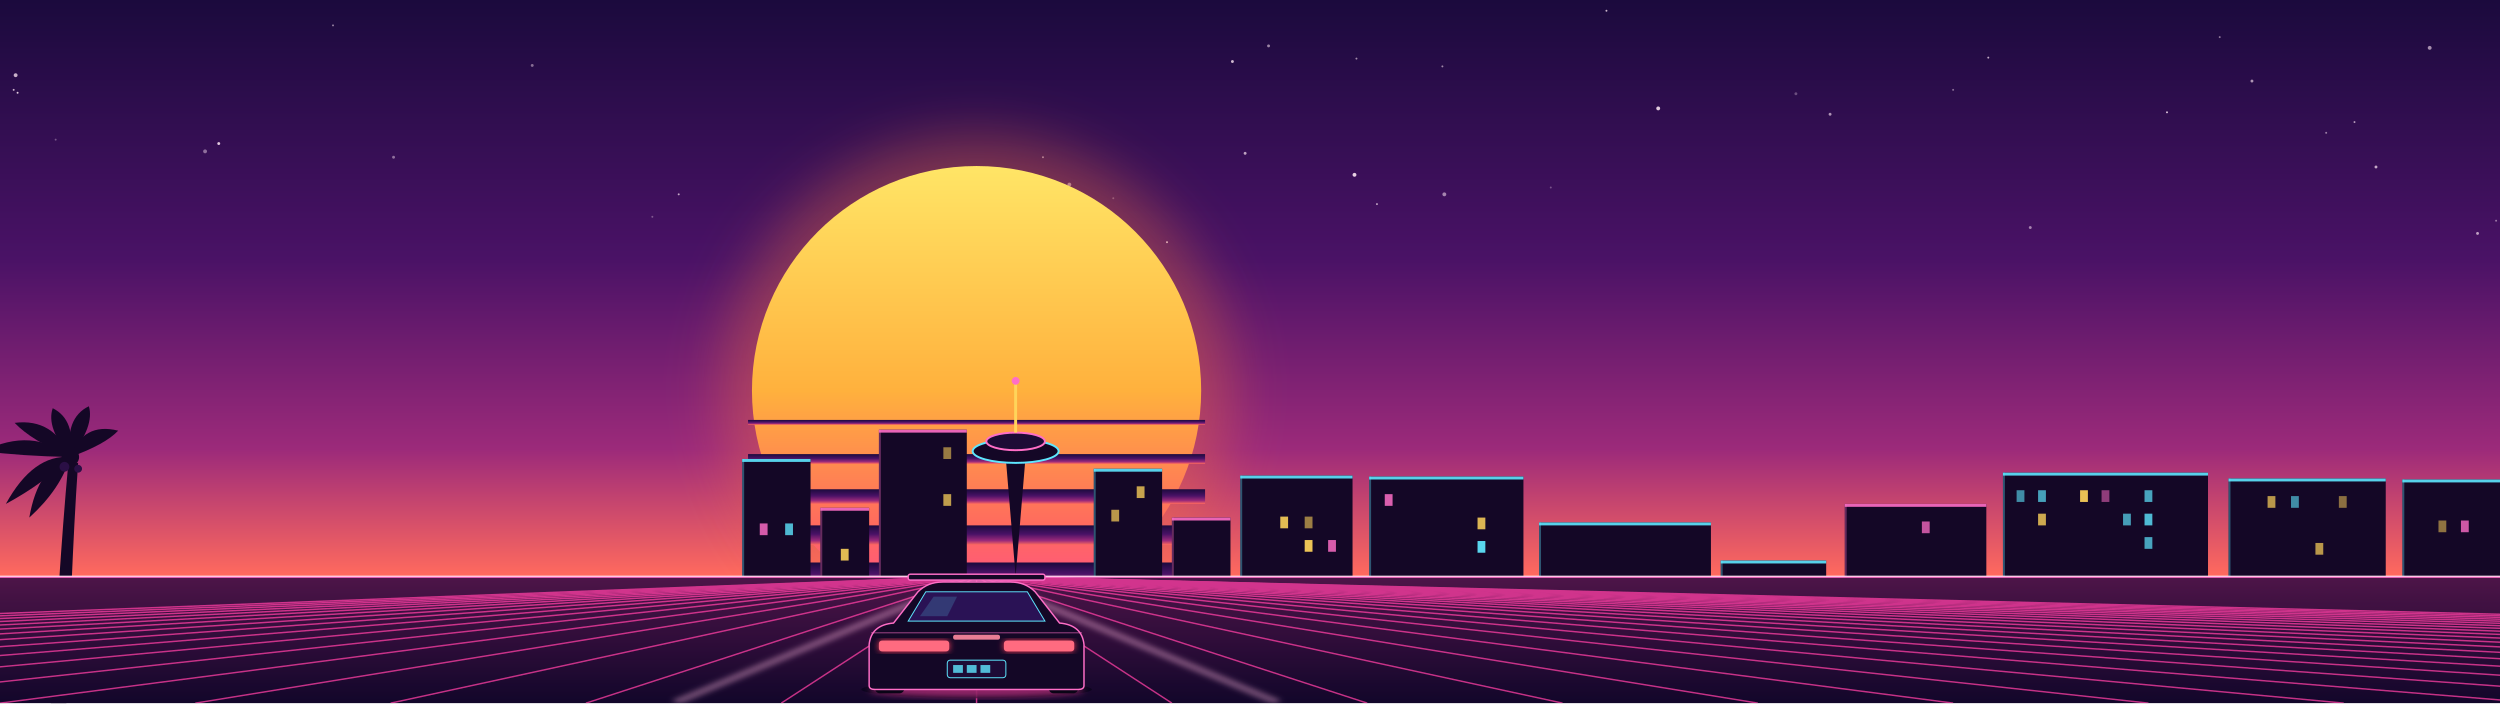
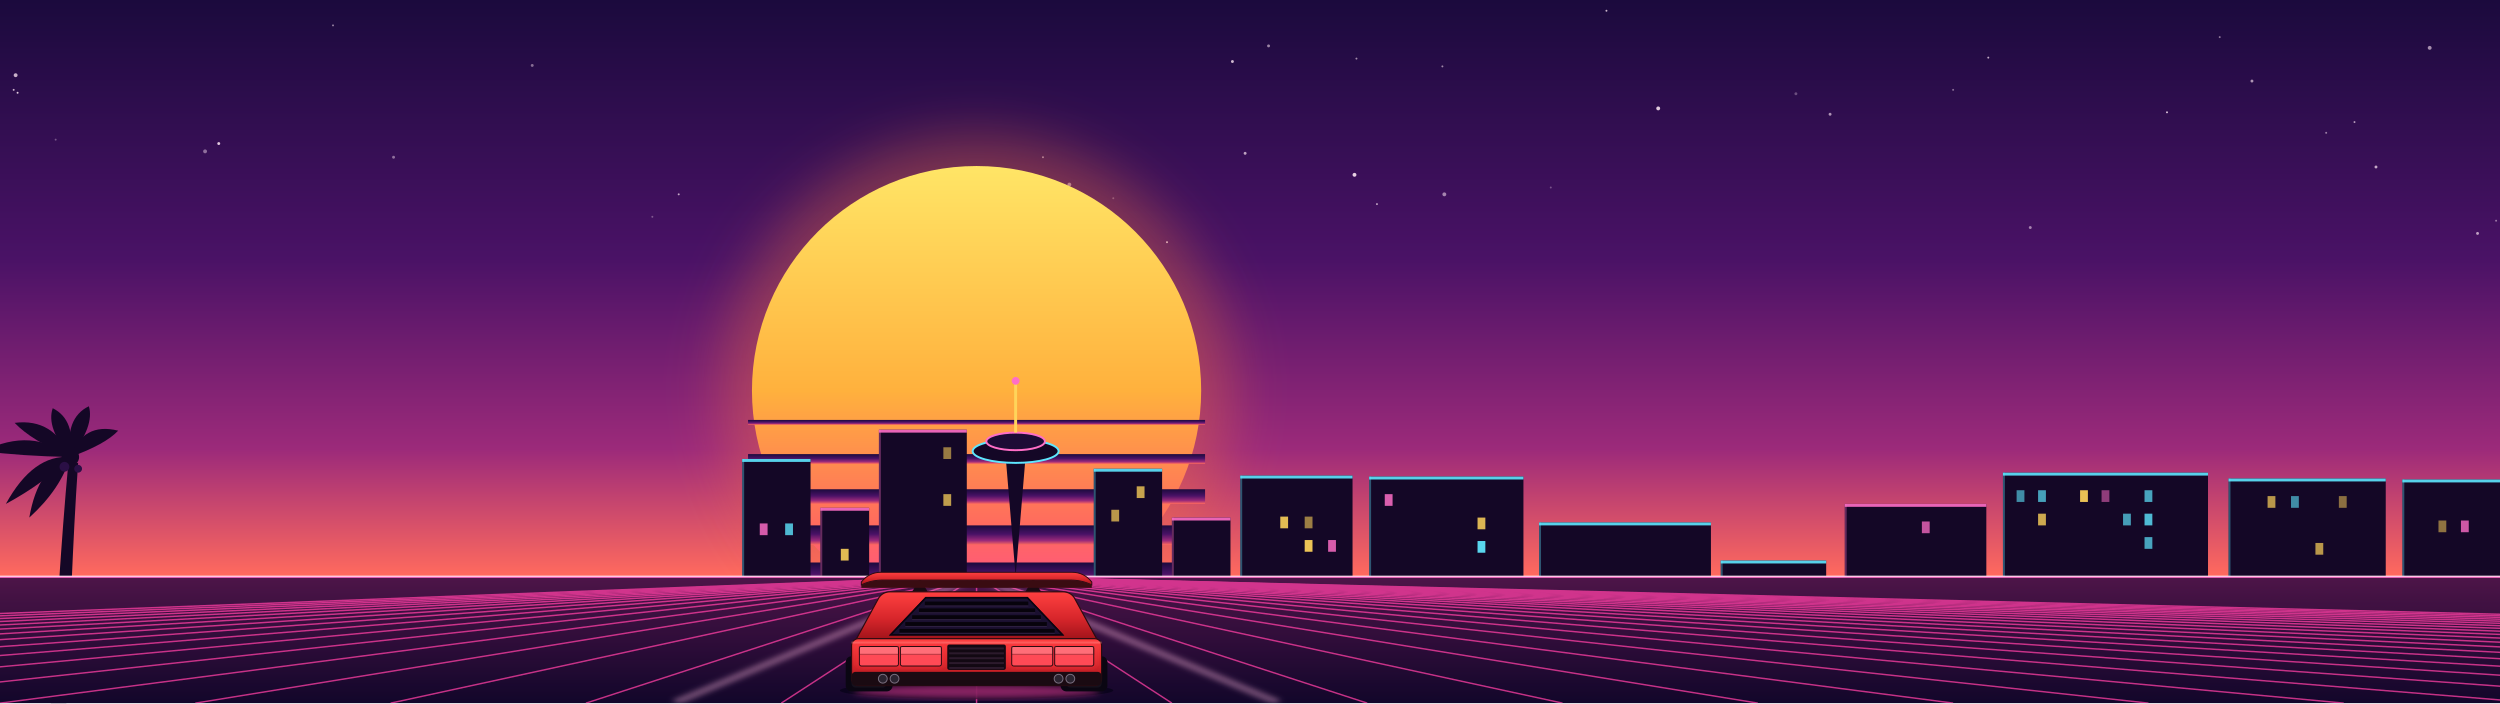
<svg xmlns="http://www.w3.org/2000/svg" viewBox="0 0 2560 720" width="2560" height="720">
  <defs>
    <linearGradient id="sky" x1="0" y1="0" x2="0" y2="1">
      <stop offset="0" stop-color="#1b0a3d" />
      <stop offset=".45" stop-color="#4a1266" />
      <stop offset=".78" stop-color="#9c2a7a" />
      <stop offset="1" stop-color="#ff6a5e" />
    </linearGradient>
    <linearGradient id="sunfill" x1="0" y1="0" x2="0" y2="1">
      <stop offset="0" stop-color="#ffe566" />
      <stop offset=".5" stop-color="#ffb13d" />
      <stop offset=".8" stop-color="#ff6a5e" />
      <stop offset="1" stop-color="#ff4d8d" />
    </linearGradient>
    <linearGradient id="floorfade" x1="0" y1="0" x2="0" y2="1">
      <stop offset="0" stop-color="#ff3fa4" stop-opacity=".25" />
      <stop offset="1" stop-color="#ff3fa4" stop-opacity="0" />
    </linearGradient>
    <filter id="glow" x="-20%" y="-20%" width="140%" height="140%">
      <feGaussianBlur stdDeviation="3" />
    </filter>
    <filter id="sunglow" x="-50%" y="-50%" width="200%" height="200%">
      <feGaussianBlur stdDeviation="28" />
    </filter>
+     <linearGradient id="carred" x1="0" y1="0" x2="0" y2="1">
+       <stop offset="0" stop-color="#ff4040" />
+       <stop offset=".55" stop-color="#d7262b" />
+       <stop offset="1" stop-color="#9e1219" />
+     </linearGradient>
    <clipPath id="floor">
      <rect x="0" y="590" width="2560" height="130" />
    </clipPath>
  </defs>
  <rect width="2560" height="590" fill="url(#sky)" />
  <circle cx="1068" cy="161" r="1" fill="#ffe9f5" opacity="0.55">
    <animate attributeName="opacity" values="0.34;0.81;0.45" dur="6.2s" begin="4.1s" repeatCount="indefinite" />
  </circle>
  <circle cx="341" cy="26" r="1" fill="#ffe9f5" opacity="0.52">
    <animate attributeName="opacity" values="0.20;0.94;0.36" dur="6.9s" begin="5.3s" repeatCount="indefinite" />
  </circle>
  <circle cx="1477" cy="68" r="1" fill="#ffe9f5" opacity="0.56">
    <animate attributeName="opacity" values="0.27;0.88;0.46" dur="4.6s" begin="3.8s" repeatCount="indefinite" />
  </circle>
  <circle cx="2488" cy="49" r="2" fill="#ffe9f5" opacity="0.59">
    <animate attributeName="opacity" values="0.22;0.94;0.32" dur="3.1s" begin="5.9s" repeatCount="indefinite" />
  </circle>
  <circle cx="1140" cy="203" r="1" fill="#ffe9f5" opacity="0.32">
    <animate attributeName="opacity" values="0.42;0.74;0.39" dur="5.9s" begin="3.7s" repeatCount="indefinite" />
  </circle>
  <circle cx="545" cy="67" r="1.5" fill="#ffe9f5" opacity="0.44">
    <animate attributeName="opacity" values="0.31;0.75;0.25" dur="5.8s" begin="1.0s" repeatCount="indefinite" />
  </circle>
  <circle cx="2219" cy="115" r="1" fill="#ffe9f5" opacity="0.83">
    <animate attributeName="opacity" values="0.31;0.79;0.41" dur="5.0s" begin="3.4s" repeatCount="indefinite" />
  </circle>
  <circle cx="403" cy="161" r="1.5" fill="#ffe9f5" opacity="0.45">
    <animate attributeName="opacity" values="0.43;0.87;0.35" dur="5.9s" begin="3.6s" repeatCount="indefinite" />
  </circle>
  <circle cx="1262" cy="63" r="1.5" fill="#ffe9f5" opacity="0.78">
    <animate attributeName="opacity" values="0.50;0.75;0.39" dur="7.0s" begin="5.8s" repeatCount="indefinite" />
  </circle>
  <circle cx="1095" cy="189" r="2" fill="#ffe9f5" opacity="0.52">
    <animate attributeName="opacity" values="0.38;0.97;0.37" dur="6.7s" begin="1.8s" repeatCount="indefinite" />
  </circle>
  <circle cx="16" cy="77" r="2" fill="#ffe9f5" opacity="0.74">
    <animate attributeName="opacity" values="0.38;0.93;0.28" dur="6.9s" begin="3.3s" repeatCount="indefinite" />
  </circle>
  <circle cx="1839" cy="96" r="1.5" fill="#ffe9f5" opacity="0.30">
    <animate attributeName="opacity" values="0.38;0.75;0.41" dur="7.4s" begin="6.0s" repeatCount="indefinite" />
  </circle>
  <circle cx="1410" cy="209" r="1" fill="#ffe9f5" opacity="0.67">
    <animate attributeName="opacity" values="0.32;0.92;0.46" dur="5.2s" begin="2.7s" repeatCount="indefinite" />
  </circle>
  <circle cx="2382" cy="136" r="1" fill="#ffe9f5" opacity="0.52">
    <animate attributeName="opacity" values="0.24;0.72;0.45" dur="5.6s" begin="2.5s" repeatCount="indefinite" />
  </circle>
  <circle cx="14" cy="92" r="1" fill="#ffe9f5" opacity="0.74">
    <animate attributeName="opacity" values="0.45;0.94;0.25" dur="4.1s" begin="1.0s" repeatCount="indefinite" />
  </circle>
  <circle cx="2000" cy="92" r="1" fill="#ffe9f5" opacity="0.45">
    <animate attributeName="opacity" values="0.49;0.94;0.43" dur="5.2s" begin="5.3s" repeatCount="indefinite" />
  </circle>
  <circle cx="2273" cy="38" r="1" fill="#ffe9f5" opacity="0.49">
    <animate attributeName="opacity" values="0.48;0.80;0.49" dur="3.9s" begin="5.1s" repeatCount="indefinite" />
  </circle>
  <circle cx="1389" cy="60" r="1" fill="#ffe9f5" opacity="0.57">
    <animate attributeName="opacity" values="0.29;0.76;0.36" dur="6.5s" begin="4.9s" repeatCount="indefinite" />
  </circle>
  <circle cx="18" cy="95" r="1" fill="#ffe9f5" opacity="0.85">
    <animate attributeName="opacity" values="0.43;0.71;0.39" dur="5.4s" begin="6.0s" repeatCount="indefinite" />
  </circle>
  <circle cx="2433" cy="171" r="1.5" fill="#ffe9f5" opacity="0.71">
    <animate attributeName="opacity" values="0.45;0.95;0.34" dur="5.5s" begin="1.1s" repeatCount="indefinite" />
  </circle>
  <circle cx="1698" cy="111" r="2" fill="#ffe9f5" opacity="0.86">
    <animate attributeName="opacity" values="0.46;0.96;0.24" dur="3.1s" begin="4.6s" repeatCount="indefinite" />
  </circle>
  <circle cx="210" cy="155" r="2" fill="#ffe9f5" opacity="0.44">
    <animate attributeName="opacity" values="0.35;0.76;0.31" dur="7.9s" begin="2.7s" repeatCount="indefinite" />
  </circle>
  <circle cx="1479" cy="199" r="2" fill="#ffe9f5" opacity="0.54">
    <animate attributeName="opacity" values="0.34;0.93;0.41" dur="7.9s" begin="4.5s" repeatCount="indefinite" />
  </circle>
  <circle cx="1275" cy="157" r="1.5" fill="#ffe9f5" opacity="0.68">
    <animate attributeName="opacity" values="0.38;0.91;0.49" dur="5.3s" begin="5.9s" repeatCount="indefinite" />
  </circle>
  <circle cx="57" cy="143" r="1" fill="#ffe9f5" opacity="0.33">
    <animate attributeName="opacity" values="0.48;0.71;0.42" dur="3.9s" begin="1.6s" repeatCount="indefinite" />
  </circle>
  <circle cx="2036" cy="59" r="1" fill="#ffe9f5" opacity="0.72">
    <animate attributeName="opacity" values="0.26;0.83;0.29" dur="5.0s" begin="3.1s" repeatCount="indefinite" />
  </circle>
  <circle cx="2537" cy="239" r="1.5" fill="#ffe9f5" opacity="0.65">
    <animate attributeName="opacity" values="0.27;0.97;0.28" dur="5.3s" begin="0.4s" repeatCount="indefinite" />
  </circle>
  <circle cx="224" cy="147" r="1.5" fill="#ffe9f5" opacity="0.85">
    <animate attributeName="opacity" values="0.34;0.73;0.24" dur="4.0s" begin="4.6s" repeatCount="indefinite" />
  </circle>
  <circle cx="2411" cy="125" r="1" fill="#ffe9f5" opacity="0.64">
    <animate attributeName="opacity" values="0.41;0.77;0.46" dur="7.3s" begin="1.9s" repeatCount="indefinite" />
  </circle>
  <circle cx="695" cy="199" r="1" fill="#ffe9f5" opacity="0.70">
    <animate attributeName="opacity" values="0.38;0.76;0.25" dur="7.3s" begin="2.3s" repeatCount="indefinite" />
  </circle>
  <circle cx="2306" cy="83" r="1.5" fill="#ffe9f5" opacity="0.62">
    <animate attributeName="opacity" values="0.43;0.79;0.31" dur="5.4s" begin="2.7s" repeatCount="indefinite" />
  </circle>
  <circle cx="2079" cy="233" r="1.5" fill="#ffe9f5" opacity="0.53">
    <animate attributeName="opacity" values="0.24;0.70;0.36" dur="3.2s" begin="2.9s" repeatCount="indefinite" />
  </circle>
  <circle cx="1588" cy="192" r="1" fill="#ffe9f5" opacity="0.31">
    <animate attributeName="opacity" values="0.24;0.94;0.44" dur="5.8s" begin="1.1s" repeatCount="indefinite" />
  </circle>
  <circle cx="1387" cy="179" r="2" fill="#ffe9f5" opacity="0.88">
    <animate attributeName="opacity" values="0.40;0.91;0.41" dur="4.1s" begin="5.5s" repeatCount="indefinite" />
  </circle>
  <circle cx="1195" cy="248" r="1" fill="#ffe9f5" opacity="0.81">
    <animate attributeName="opacity" values="0.34;0.91;0.47" dur="4.8s" begin="1.7s" repeatCount="indefinite" />
  </circle>
  <circle cx="668" cy="222" r="1" fill="#ffe9f5" opacity="0.33">
    <animate attributeName="opacity" values="0.30;0.76;0.22" dur="7.0s" begin="0.5s" repeatCount="indefinite" />
  </circle>
  <circle cx="1299" cy="47" r="1.5" fill="#ffe9f5" opacity="0.55">
    <animate attributeName="opacity" values="0.39;0.96;0.47" dur="3.8s" begin="1.2s" repeatCount="indefinite" />
  </circle>
  <circle cx="1645" cy="11" r="1" fill="#ffe9f5" opacity="0.76">
    <animate attributeName="opacity" values="0.35;0.77;0.23" dur="4.7s" begin="0.2s" repeatCount="indefinite" />
  </circle>
  <circle cx="2556" cy="226" r="1" fill="#ffe9f5" opacity="0.48">
    <animate attributeName="opacity" values="0.38;0.83;0.29" dur="7.1s" begin="0.0s" repeatCount="indefinite" />
  </circle>
  <circle cx="1874" cy="117" r="1.5" fill="#ffe9f5" opacity="0.61">
    <animate attributeName="opacity" values="0.33;0.95;0.28" dur="7.1s" begin="4.6s" repeatCount="indefinite" />
  </circle>
  <g>
    <circle cx="1000" cy="400" r="260" fill="#ff7a3d" opacity=".35" filter="url(#sunglow)" />
    <circle cx="1000" cy="400" r="230" fill="url(#sunfill)" />
    <rect x="766" y="430" width="468" height="5" fill="url(#sky)" />
    <rect x="766" y="465" width="468" height="10" fill="url(#sky)" />
    <rect x="766" y="501" width="468" height="15" fill="url(#sky)" />
    <rect x="766" y="538" width="468" height="20" fill="url(#sky)" />
    <rect x="766" y="576" width="468" height="25" fill="url(#sky)" />
    <rect x="766" y="615" width="468" height="30" fill="url(#sky)" />
  </g>
  <rect x="0" y="606" width="144" height="-16" fill="#140726" />
  <rect x="0" y="606" width="144" height="3" fill="#ff6ec7" opacity=".9" />
  <rect x="0" y="606" width="2" height="-16" fill="#ff6ec7" opacity=".35" />
  <rect x="157" y="626" width="165" height="-36" fill="#140726" />
  <rect x="157" y="626" width="165" height="3" fill="#5ee7ff" opacity=".9" />
  <rect x="157" y="626" width="2" height="-36" fill="#5ee7ff" opacity=".35" />
  <rect x="335" y="604" width="178" height="-14" fill="#140726" />
  <rect x="335" y="604" width="178" height="3" fill="#ff6ec7" opacity=".9" />
  <rect x="335" y="604" width="2" height="-14" fill="#ff6ec7" opacity=".35" />
  <rect x="531" y="620" width="162" height="-30" fill="#140726" />
  <rect x="531" y="620" width="162" height="3" fill="#ff6ec7" opacity=".9" />
  <rect x="531" y="620" width="2" height="-30" fill="#ff6ec7" opacity=".35" />
  <rect x="760" y="470" width="70" height="120" fill="#140726" />
  <rect x="760" y="470" width="70" height="3" fill="#5ee7ff" opacity=".9" />
  <rect x="760" y="470" width="2" height="120" fill="#5ee7ff" opacity=".35" />
  <rect x="778" y="536" width="8" height="12" fill="#ff6ec7" opacity="0.82" />
  <rect x="804" y="536" width="8" height="12" fill="#5ee7ff" opacity="0.79" />
  <rect x="840" y="520" width="50" height="70" fill="#140726" />
  <rect x="840" y="520" width="50" height="3" fill="#ff6ec7" opacity=".9" />
  <rect x="840" y="520" width="2" height="70" fill="#ff6ec7" opacity=".35" />
  <rect x="861" y="562" width="8" height="12" fill="#ffd45a" opacity="0.87" />
  <rect x="900" y="440" width="90" height="150" fill="#140726" />
  <rect x="900" y="440" width="90" height="3" fill="#ff6ec7" opacity=".9" />
  <rect x="900" y="440" width="2" height="150" fill="#ff6ec7" opacity=".35" />
  <rect x="966" y="458" width="8" height="12" fill="#ffd45a" opacity="0.56" />
  <rect x="966" y="506" width="8" height="12" fill="#ffd45a" opacity="0.73" />
  <rect x="1120" y="480" width="70" height="110" fill="#140726" />
  <rect x="1120" y="480" width="70" height="3" fill="#5ee7ff" opacity=".9" />
  <rect x="1120" y="480" width="2" height="110" fill="#5ee7ff" opacity=".35" />
  <rect x="1164" y="498" width="8" height="12" fill="#ffd45a" opacity="0.76" />
  <rect x="1138" y="522" width="8" height="12" fill="#ffd45a" opacity="0.70" />
  <rect x="1200" y="530" width="60" height="60" fill="#140726" />
  <rect x="1200" y="530" width="60" height="3" fill="#ff6ec7" opacity=".9" />
  <rect x="1200" y="530" width="2" height="60" fill="#ff6ec7" opacity=".35" />
  <rect x="1270" y="487" width="115" height="103" fill="#140726" />
  <rect x="1270" y="487" width="115" height="3" fill="#5ee7ff" opacity=".9" />
  <rect x="1270" y="487" width="2" height="103" fill="#5ee7ff" opacity=".35" />
  <rect x="1311" y="529" width="8" height="12" fill="#ffd45a" opacity="0.88" />
  <rect x="1336" y="529" width="8" height="12" fill="#ffd45a" opacity="0.58" />
  <rect x="1336" y="553" width="8" height="12" fill="#ffd45a" opacity="0.92" />
  <rect x="1360" y="553" width="8" height="12" fill="#ff6ec7" opacity="0.83" />
  <rect x="1402" y="488" width="158" height="102" fill="#140726" />
  <rect x="1402" y="488" width="158" height="3" fill="#5ee7ff" opacity=".9" />
  <rect x="1402" y="488" width="2" height="102" fill="#5ee7ff" opacity=".35" />
  <rect x="1418" y="506" width="8" height="12" fill="#ff6ec7" opacity="0.84" />
  <rect x="1513" y="530" width="8" height="12" fill="#ffd45a" opacity="0.85" />
  <rect x="1513" y="554" width="8" height="12" fill="#5ee7ff" opacity="0.92" />
  <rect x="1576" y="535" width="176" height="55" fill="#140726" />
  <rect x="1576" y="535" width="176" height="3" fill="#5ee7ff" opacity=".9" />
  <rect x="1576" y="535" width="2" height="55" fill="#5ee7ff" opacity=".35" />
  <rect x="1762" y="574" width="108" height="16" fill="#140726" />
  <rect x="1762" y="574" width="108" height="3" fill="#5ee7ff" opacity=".9" />
  <rect x="1762" y="574" width="2" height="16" fill="#5ee7ff" opacity=".35" />
  <rect x="1889" y="516" width="145" height="74" fill="#140726" />
  <rect x="1889" y="516" width="145" height="3" fill="#ff6ec7" opacity=".9" />
  <rect x="1889" y="516" width="2" height="74" fill="#ff6ec7" opacity=".35" />
  <rect x="1968" y="534" width="8" height="12" fill="#ff6ec7" opacity="0.75" />
  <rect x="2051" y="484" width="210" height="106" fill="#140726" />
  <rect x="2051" y="484" width="210" height="3" fill="#5ee7ff" opacity=".9" />
  <rect x="2051" y="484" width="2" height="106" fill="#5ee7ff" opacity=".35" />
  <rect x="2065" y="502" width="8" height="12" fill="#5ee7ff" opacity="0.59" />
  <rect x="2087" y="502" width="8" height="12" fill="#5ee7ff" opacity="0.68" />
  <rect x="2130" y="502" width="8" height="12" fill="#ffd45a" opacity="0.91" />
  <rect x="2152" y="502" width="8" height="12" fill="#ff6ec7" opacity="0.52" />
  <rect x="2196" y="502" width="8" height="12" fill="#5ee7ff" opacity="0.70" />
  <rect x="2087" y="526" width="8" height="12" fill="#ffd45a" opacity="0.79" />
  <rect x="2174" y="526" width="8" height="12" fill="#5ee7ff" opacity="0.67" />
  <rect x="2196" y="526" width="8" height="12" fill="#5ee7ff" opacity="0.80" />
  <rect x="2196" y="550" width="8" height="12" fill="#5ee7ff" opacity="0.70" />
  <rect x="2282" y="490" width="161" height="100" fill="#140726" />
  <rect x="2282" y="490" width="161" height="3" fill="#5ee7ff" opacity=".9" />
  <rect x="2282" y="490" width="2" height="100" fill="#5ee7ff" opacity=".35" />
  <rect x="2322" y="508" width="8" height="12" fill="#ffd45a" opacity="0.70" />
  <rect x="2346" y="508" width="8" height="12" fill="#5ee7ff" opacity="0.59" />
  <rect x="2395" y="508" width="8" height="12" fill="#ffd45a" opacity="0.51" />
  <rect x="2371" y="556" width="8" height="12" fill="#ffd45a" opacity="0.70" />
  <rect x="2460" y="491" width="105" height="99" fill="#140726" />
  <rect x="2460" y="491" width="105" height="3" fill="#5ee7ff" opacity=".9" />
  <rect x="2460" y="491" width="2" height="99" fill="#5ee7ff" opacity=".35" />
  <rect x="2497" y="533" width="8" height="12" fill="#ffd45a" opacity="0.52" />
  <rect x="2520" y="533" width="8" height="12" fill="#ff6ec7" opacity="0.79" />
  <g>
    <polygon points="1040,590 1030,470 1050,470" fill="#140726" />
    <ellipse cx="1040" cy="462" rx="44" ry="12" fill="#140726" stroke="#5ee7ff" stroke-width="2" />
    <ellipse cx="1040" cy="452" rx="30" ry="9" fill="#1d0b36" stroke="#ff6ec7" stroke-width="2" />
    <line x1="1040" y1="443" x2="1040" y2="392" stroke="#ffd45a" stroke-width="3" />
    <circle cx="1040" cy="390" r="4" fill="#ff6ec7">
      <animate attributeName="opacity" values="1;.2;1" dur="2s" repeatCount="indefinite" />
    </circle>
  </g>
  <g fill="#140726">
    <path d="M52 720 C 58 640, 62 560, 70 474 L 80 474 C 74 560, 72 640, 68 720 Z" />
    <path d="M72 468 Q 33 437 -17 462 Q 22 467 72 468 Z" />
    <path d="M72 468 Q 55 428 15 433 Q 32 451 72 468 Z" />
    <path d="M72 468 Q 78 430 54 418 Q 47 438 72 468 Z" />
    <path d="M72 468 Q 97 436 91 416 Q 66 428 72 468 Z" />
    <path d="M72 468 Q 108 455 121 441 Q 85 432 72 468 Z" />
    <path d="M72 468 Q 34 465 6 516 Q 45 495 72 468 Z" />
    <path d="M72 468 Q 39 478 30 530 Q 62 501 72 468 Z" />
    <circle cx="72" cy="468" r="9" />
    <circle cx="66" cy="478" r="5" fill="#2a0f45" />
    <circle cx="80" cy="480" r="4" fill="#2a0f45" />
  </g>
  <rect x="0" y="590" width="2560" height="130" fill="#12062a" />
  <rect x="0" y="590" width="2560" height="130" fill="url(#floorfade)" />
  <g clip-path="url(#floor)" stroke="#ff3fa4" stroke-width="1.5" fill="none" opacity=".75">
    <line x1="1000" y1="590" x2="-2400" y2="720" />
    <line x1="1000" y1="590" x2="-2200" y2="720" />
    <line x1="1000" y1="590" x2="-2000" y2="720" />
    <line x1="1000" y1="590" x2="-1800" y2="720" />
    <line x1="1000" y1="590" x2="-1600" y2="720" />
    <line x1="1000" y1="590" x2="-1400" y2="720" />
    <line x1="1000" y1="590" x2="-1200" y2="720" />
    <line x1="1000" y1="590" x2="-1000" y2="720" />
    <line x1="1000" y1="590" x2="-800" y2="720" />
    <line x1="1000" y1="590" x2="-600" y2="720" />
    <line x1="1000" y1="590" x2="-400" y2="720" />
    <line x1="1000" y1="590" x2="-200" y2="720" />
    <line x1="1000" y1="590" x2="0" y2="720" />
    <line x1="1000" y1="590" x2="200" y2="720" />
    <line x1="1000" y1="590" x2="400" y2="720" />
    <line x1="1000" y1="590" x2="600" y2="720" />
    <line x1="1000" y1="590" x2="800" y2="720" />
    <line x1="1000" y1="590" x2="1000" y2="720" />
    <line x1="1000" y1="590" x2="1200" y2="720" />
    <line x1="1000" y1="590" x2="1400" y2="720" />
    <line x1="1000" y1="590" x2="1600" y2="720" />
    <line x1="1000" y1="590" x2="1800" y2="720" />
    <line x1="1000" y1="590" x2="2000" y2="720" />
    <line x1="1000" y1="590" x2="2200" y2="720" />
    <line x1="1000" y1="590" x2="2400" y2="720" />
    <line x1="1000" y1="590" x2="2600" y2="720" />
    <line x1="1000" y1="590" x2="2800" y2="720" />
    <line x1="1000" y1="590" x2="3000" y2="720" />
    <line x1="1000" y1="590" x2="3200" y2="720" />
    <line x1="1000" y1="590" x2="3400" y2="720" />
    <line x1="1000" y1="590" x2="3600" y2="720" />
    <line x1="1000" y1="590" x2="3800" y2="720" />
    <line x1="1000" y1="590" x2="4000" y2="720" />
    <line x1="1000" y1="590" x2="4200" y2="720" />
    <line x1="1000" y1="590" x2="4400" y2="720" />
    <line x1="1000" y1="590" x2="4600" y2="720" />
    <line x1="1000" y1="590" x2="4800" y2="720" />
    <line x1="1000" y1="590" x2="5000" y2="720" />
    <line x1="1000" y1="590" x2="5200" y2="720" />
    <line x1="1000" y1="590" x2="5400" y2="720" />
    <line x1="1000" y1="590" x2="5600" y2="720" />
    <line x1="1000" y1="590" x2="5800" y2="720" />
    <line x1="1000" y1="590" x2="6000" y2="720" />
    <line x1="1000" y1="590" x2="6200" y2="720" />
  </g>
  <g clip-path="url(#floor)" stroke="#ffb8e0" stroke-width="3" fill="none" opacity=".9" filter="url(#glow)">
    <line x1="1000" y1="590" x2="690" y2="720" />
    <line x1="1000" y1="590" x2="1310" y2="720" />
  </g>
  <g clip-path="url(#floor)" stroke="#ff6ec7" stroke-width="2" fill="none">
    <line x1="0" y1="590" x2="2560" y2="590">
      <animate attributeName="y1" from="590" to="726" dur="7.0s" begin="0.00s" repeatCount="indefinite" calcMode="spline" keySplines="0.55 0 1 0.6" />
      <animate attributeName="y2" from="590" to="726" dur="7.0s" begin="0.00s" repeatCount="indefinite" calcMode="spline" keySplines="0.55 0 1 0.6" />
      <animate attributeName="opacity" values="0;.9;.9" keyTimes="0;.15;1" dur="7.0s" begin="0.00s" repeatCount="indefinite" />
    </line>
    <line x1="0" y1="590" x2="2560" y2="590">
      <animate attributeName="y1" from="590" to="726" dur="7.0s" begin="-0.58s" repeatCount="indefinite" calcMode="spline" keySplines="0.55 0 1 0.6" />
      <animate attributeName="y2" from="590" to="726" dur="7.0s" begin="-0.58s" repeatCount="indefinite" calcMode="spline" keySplines="0.55 0 1 0.6" />
      <animate attributeName="opacity" values="0;.9;.9" keyTimes="0;.15;1" dur="7.0s" begin="-0.58s" repeatCount="indefinite" />
    </line>
    <line x1="0" y1="590" x2="2560" y2="590">
      <animate attributeName="y1" from="590" to="726" dur="7.0s" begin="-1.17s" repeatCount="indefinite" calcMode="spline" keySplines="0.55 0 1 0.6" />
      <animate attributeName="y2" from="590" to="726" dur="7.0s" begin="-1.17s" repeatCount="indefinite" calcMode="spline" keySplines="0.55 0 1 0.6" />
      <animate attributeName="opacity" values="0;.9;.9" keyTimes="0;.15;1" dur="7.0s" begin="-1.17s" repeatCount="indefinite" />
    </line>
    <line x1="0" y1="590" x2="2560" y2="590">
      <animate attributeName="y1" from="590" to="726" dur="7.0s" begin="-1.75s" repeatCount="indefinite" calcMode="spline" keySplines="0.55 0 1 0.6" />
      <animate attributeName="y2" from="590" to="726" dur="7.0s" begin="-1.75s" repeatCount="indefinite" calcMode="spline" keySplines="0.55 0 1 0.6" />
      <animate attributeName="opacity" values="0;.9;.9" keyTimes="0;.15;1" dur="7.0s" begin="-1.75s" repeatCount="indefinite" />
    </line>
    <line x1="0" y1="590" x2="2560" y2="590">
      <animate attributeName="y1" from="590" to="726" dur="7.0s" begin="-2.33s" repeatCount="indefinite" calcMode="spline" keySplines="0.55 0 1 0.6" />
      <animate attributeName="y2" from="590" to="726" dur="7.0s" begin="-2.33s" repeatCount="indefinite" calcMode="spline" keySplines="0.55 0 1 0.6" />
      <animate attributeName="opacity" values="0;.9;.9" keyTimes="0;.15;1" dur="7.0s" begin="-2.33s" repeatCount="indefinite" />
    </line>
    <line x1="0" y1="590" x2="2560" y2="590">
      <animate attributeName="y1" from="590" to="726" dur="7.0s" begin="-2.92s" repeatCount="indefinite" calcMode="spline" keySplines="0.55 0 1 0.6" />
      <animate attributeName="y2" from="590" to="726" dur="7.0s" begin="-2.92s" repeatCount="indefinite" calcMode="spline" keySplines="0.55 0 1 0.6" />
      <animate attributeName="opacity" values="0;.9;.9" keyTimes="0;.15;1" dur="7.0s" begin="-2.92s" repeatCount="indefinite" />
    </line>
    <line x1="0" y1="590" x2="2560" y2="590">
      <animate attributeName="y1" from="590" to="726" dur="7.0s" begin="-3.50s" repeatCount="indefinite" calcMode="spline" keySplines="0.55 0 1 0.6" />
      <animate attributeName="y2" from="590" to="726" dur="7.0s" begin="-3.50s" repeatCount="indefinite" calcMode="spline" keySplines="0.55 0 1 0.6" />
      <animate attributeName="opacity" values="0;.9;.9" keyTimes="0;.15;1" dur="7.0s" begin="-3.50s" repeatCount="indefinite" />
    </line>
    <line x1="0" y1="590" x2="2560" y2="590">
      <animate attributeName="y1" from="590" to="726" dur="7.0s" begin="-4.08s" repeatCount="indefinite" calcMode="spline" keySplines="0.55 0 1 0.6" />
      <animate attributeName="y2" from="590" to="726" dur="7.0s" begin="-4.08s" repeatCount="indefinite" calcMode="spline" keySplines="0.55 0 1 0.6" />
      <animate attributeName="opacity" values="0;.9;.9" keyTimes="0;.15;1" dur="7.0s" begin="-4.08s" repeatCount="indefinite" />
    </line>
    <line x1="0" y1="590" x2="2560" y2="590">
      <animate attributeName="y1" from="590" to="726" dur="7.0s" begin="-4.67s" repeatCount="indefinite" calcMode="spline" keySplines="0.55 0 1 0.6" />
      <animate attributeName="y2" from="590" to="726" dur="7.0s" begin="-4.67s" repeatCount="indefinite" calcMode="spline" keySplines="0.55 0 1 0.6" />
      <animate attributeName="opacity" values="0;.9;.9" keyTimes="0;.15;1" dur="7.0s" begin="-4.67s" repeatCount="indefinite" />
    </line>
    <line x1="0" y1="590" x2="2560" y2="590">
      <animate attributeName="y1" from="590" to="726" dur="7.0s" begin="-5.25s" repeatCount="indefinite" calcMode="spline" keySplines="0.55 0 1 0.6" />
      <animate attributeName="y2" from="590" to="726" dur="7.0s" begin="-5.25s" repeatCount="indefinite" calcMode="spline" keySplines="0.55 0 1 0.6" />
      <animate attributeName="opacity" values="0;.9;.9" keyTimes="0;.15;1" dur="7.0s" begin="-5.25s" repeatCount="indefinite" />
    </line>
    <line x1="0" y1="590" x2="2560" y2="590">
      <animate attributeName="y1" from="590" to="726" dur="7.0s" begin="-5.83s" repeatCount="indefinite" calcMode="spline" keySplines="0.55 0 1 0.6" />
      <animate attributeName="y2" from="590" to="726" dur="7.0s" begin="-5.83s" repeatCount="indefinite" calcMode="spline" keySplines="0.55 0 1 0.6" />
      <animate attributeName="opacity" values="0;.9;.9" keyTimes="0;.15;1" dur="7.0s" begin="-5.83s" repeatCount="indefinite" />
    </line>
    <line x1="0" y1="590" x2="2560" y2="590">
      <animate attributeName="y1" from="590" to="726" dur="7.0s" begin="-6.42s" repeatCount="indefinite" calcMode="spline" keySplines="0.55 0 1 0.6" />
      <animate attributeName="y2" from="590" to="726" dur="7.0s" begin="-6.42s" repeatCount="indefinite" calcMode="spline" keySplines="0.55 0 1 0.6" />
      <animate attributeName="opacity" values="0;.9;.9" keyTimes="0;.15;1" dur="7.0s" begin="-6.42s" repeatCount="indefinite" />
    </line>
  </g>
  <line x1="0" y1="590" x2="2560" y2="590" stroke="#ffb8e0" stroke-width="3" filter="url(#glow)" />
  <line x1="0" y1="590" x2="2560" y2="590" stroke="#fff1f7" stroke-width="1" />
  <g>
-     <ellipse cx="1000" cy="706" rx="118" ry="9" fill="#08021a" opacity=".8" />
-     <ellipse cx="1000" cy="707" rx="110" ry="7" fill="#ff3fa4" opacity=".55" filter="url(#glow)" />
+     <ellipse cx="1000" cy="707" rx="140" ry="9" fill="#08021a" opacity=".85" />
+     <ellipse cx="1000" cy="708" rx="126" ry="7" fill="#ff3fa4" opacity=".5" filter="url(#glow)" />
    <g>
      <animateTransform attributeName="transform" type="translate" values="0 0; 0 -2; 0 0; 0 -1; 0 0" dur="1.1s" repeatCount="indefinite" />
-       <rect x="896" y="686" width="30" height="24" rx="5" fill="#0a0416" />
-       <rect x="1074" y="686" width="30" height="24" rx="5" fill="#0a0416" />
-       <rect x="930" y="588" width="140" height="6" rx="2" fill="#140726" stroke="#ff6ec7" stroke-width="1.5" />
-       <path d="M890 702 L 890 660 Q 892 640 915 638 L 940 606 Q 950 596 965 596 L 1035 596 Q 1050 596 1060 606 L 1085 638 Q 1108 640 1110 660 L 1110 702 Q 1110 706 1104 706 L 896 706 Q 890 706 890 702 Z" fill="#140726" stroke="#ff6ec7" stroke-width="1.5" />
-       <path d="M948 606 L 1052 606 L 1070 636 L 930 636 Z" fill="#2a1255" stroke="#5ee7ff" stroke-width="1" />
-       <path d="M956 611 L 980 611 L 970 631 L 942 631 Z" fill="#5ee7ff" opacity=".18" />
-       <line x1="892" y1="648" x2="1108" y2="648" stroke="#ff6ec7" stroke-width="1" opacity=".6" />
-       <g filter="url(#glow)">
-         <rect x="900" y="656" width="72" height="11" rx="3" fill="#ff3b5c">
-           <animate attributeName="opacity" values=".85;1;.85" dur="1.6s" repeatCount="indefinite" />
+       <rect x="866" y="672" width="48" height="36" rx="6" fill="#0a0612" />
+       <rect x="872" y="676" width="36" height="28" rx="4" fill="#15101c" />
+       <rect x="1086" y="672" width="48" height="36" rx="6" fill="#0a0612" />
+       <rect x="1092" y="676" width="36" height="28" rx="4" fill="#15101c" />
+       <path d="M934 606 L 942 592 L 950 606 Z" fill="#1a0a12" />
+       <path d="M1066 606 L 1058 592 L 1050 606 Z" fill="#1a0a12" />
+       <path d="M882 596 Q 890 586 902 586 L 1098 586 Q 1110 586 1118 596 L 1118 599 Q 1108 594 1096 594 L 904 594 Q 892 594 882 599 Z" fill="url(#carred)" stroke="#2a0a10" stroke-width="1" />
+       <path d="M882 599 Q 892 594 904 594 L 1096 594 Q 1108 594 1118 599 L 1118 602 L 882 602 Z" fill="#3a0c12" />
+       <path d="M876 656 L 900 612 Q 904 606 912 606 L 1088 606 Q 1096 606 1100 612 L 1124 656 Z" fill="url(#carred)" stroke="#2a0a10" stroke-width="1.2" />
+       <path d="M912 650 L 948 612 L 1052 612 L 1088 650 Z" fill="#1b1030" stroke="#0a0410" stroke-width="1.5" />
+       <rect x="947" y="616" width="106" height="4" fill="#07030c" />
+       <rect x="947" y="620" width="106" height="1" fill="#3a2a4a" opacity=".6" />
+       <rect x="941" y="623" width="119" height="4" fill="#07030c" />
+       <rect x="941" y="627" width="119" height="1" fill="#3a2a4a" opacity=".6" />
+       <rect x="934" y="630" width="132" height="4" fill="#07030c" />
+       <rect x="934" y="634" width="132" height="1" fill="#3a2a4a" opacity=".6" />
+       <rect x="927" y="637" width="145" height="4" fill="#07030c" />
+       <rect x="927" y="641" width="145" height="1" fill="#3a2a4a" opacity=".6" />
+       <rect x="921" y="644" width="159" height="4" fill="#07030c" />
+       <rect x="921" y="648" width="159" height="1" fill="#3a2a4a" opacity=".6" />
+       <path d="M912 650 L 948 612 L 1052 612 L 1088 650 Z" fill="none" stroke="#0a0410" stroke-width="1.5" />
+       <rect x="872" y="654" width="256" height="48" rx="7" fill="url(#carred)" stroke="#2a0a10" stroke-width="1.2" />
+       <rect x="872" y="657" width="256" height="2" fill="#ff8a8a" opacity=".45" />
+       <rect x="872" y="688" width="256" height="14" rx="4" fill="#1a0a12" />
+       <circle cx="904" cy="695" r="4.5" fill="#2b2430" stroke="#7a6f80" stroke-width="1" />
+       <circle cx="916" cy="695" r="4.5" fill="#2b2430" stroke="#7a6f80" stroke-width="1" />
+       <circle cx="1096" cy="695" r="4.5" fill="#2b2430" stroke="#7a6f80" stroke-width="1" />
+       <circle cx="1084" cy="695" r="4.5" fill="#2b2430" stroke="#7a6f80" stroke-width="1" />
+       <rect x="970" y="660" width="60" height="26" rx="2" fill="#120812" />
+       <g fill="#2c1a2c">
+         <rect x="972" y="663" width="56" height="2" />
+         <rect x="972" y="668" width="56" height="2" />
+         <rect x="972" y="673" width="56" height="2" />
+         <rect x="972" y="678" width="56" height="2" />
+         <rect x="972" y="683" width="56" height="2" />
+       </g>
+       <g filter="url(#glow)" opacity=".9">
+         <rect x="880" y="662" width="84" height="20" rx="2" fill="#ff2a3c">
+           <animate attributeName="opacity" values=".8;1;.8" dur="1.6s" repeatCount="indefinite" />
        </rect>
-         <rect x="1028" y="656" width="72" height="11" rx="3" fill="#ff3b5c">
-           <animate attributeName="opacity" values=".85;1;.85" dur="1.6s" repeatCount="indefinite" />
+         <rect x="1036" y="662" width="84" height="20" rx="2" fill="#ff2a3c">
+           <animate attributeName="opacity" values=".8;1;.8" dur="1.6s" repeatCount="indefinite" />
        </rect>
      </g>
-       <rect x="900" y="656" width="72" height="11" rx="3" fill="#ff6b80" />
-       <rect x="1028" y="656" width="72" height="11" rx="3" fill="#ff6b80" />
-       <rect x="976" y="650" width="48" height="5" rx="2" fill="#ff8aa0" opacity=".9" />
-       <rect x="970" y="676" width="60" height="18" rx="3" fill="#1d0b36" stroke="#5ee7ff" stroke-width="1" />
-       <rect x="976" y="681" width="10" height="8" fill="#5ee7ff" opacity=".8" />
-       <rect x="990" y="681" width="10" height="8" fill="#5ee7ff" opacity=".8" />
-       <rect x="1004" y="681" width="10" height="8" fill="#5ee7ff" opacity=".8" />
+       <g stroke="#2a0a10" stroke-width="1">
+         <rect x="880" y="662" width="40" height="20" rx="2" fill="#ff4a56" />
+         <rect x="922" y="662" width="42" height="20" rx="2" fill="#ff4a56" />
+         <rect x="1036" y="662" width="42" height="20" rx="2" fill="#ff4a56" />
+         <rect x="1080" y="662" width="40" height="20" rx="2" fill="#ff4a56" />
+         <rect x="880" y="662" width="40" height="8" fill="#ffb3b8" opacity=".35" />
+         <rect x="922" y="662" width="42" height="8" fill="#ffb3b8" opacity=".35" />
+         <rect x="1036" y="662" width="42" height="8" fill="#ffb3b8" opacity=".35" />
+         <rect x="1080" y="662" width="40" height="8" fill="#ffb3b8" opacity=".35" />
+       </g>
    </g>
  </g>
</svg>
